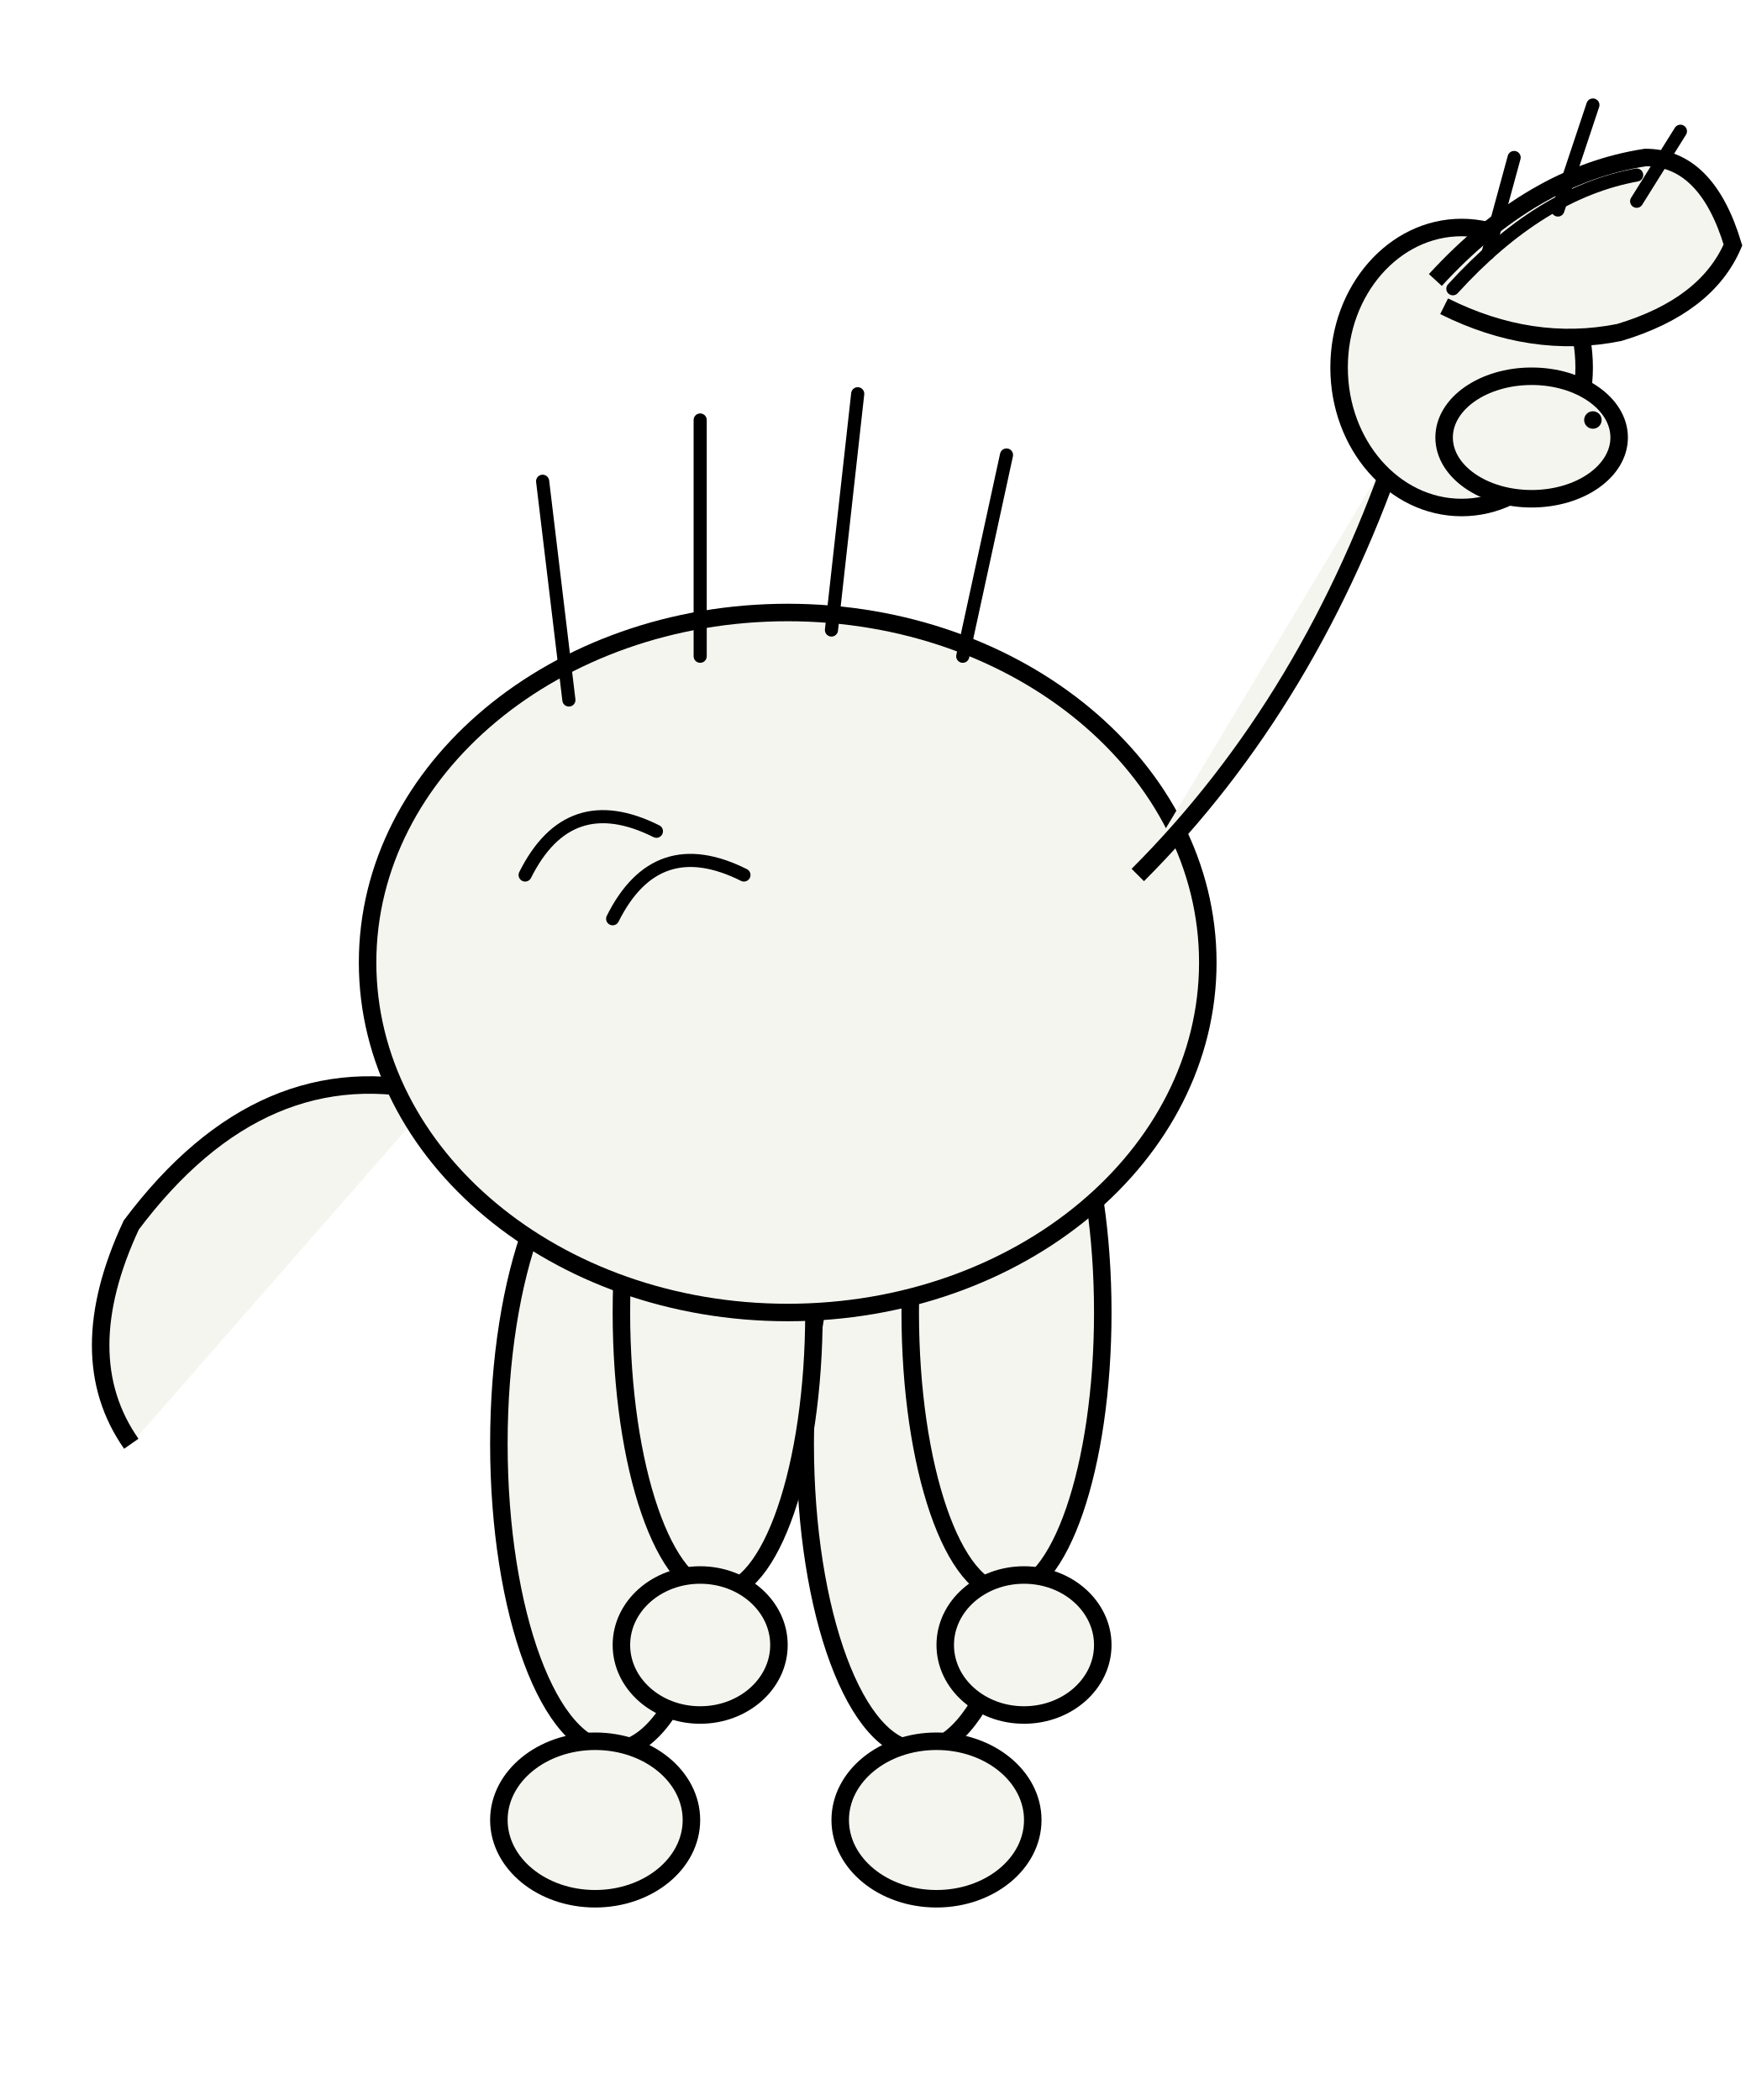
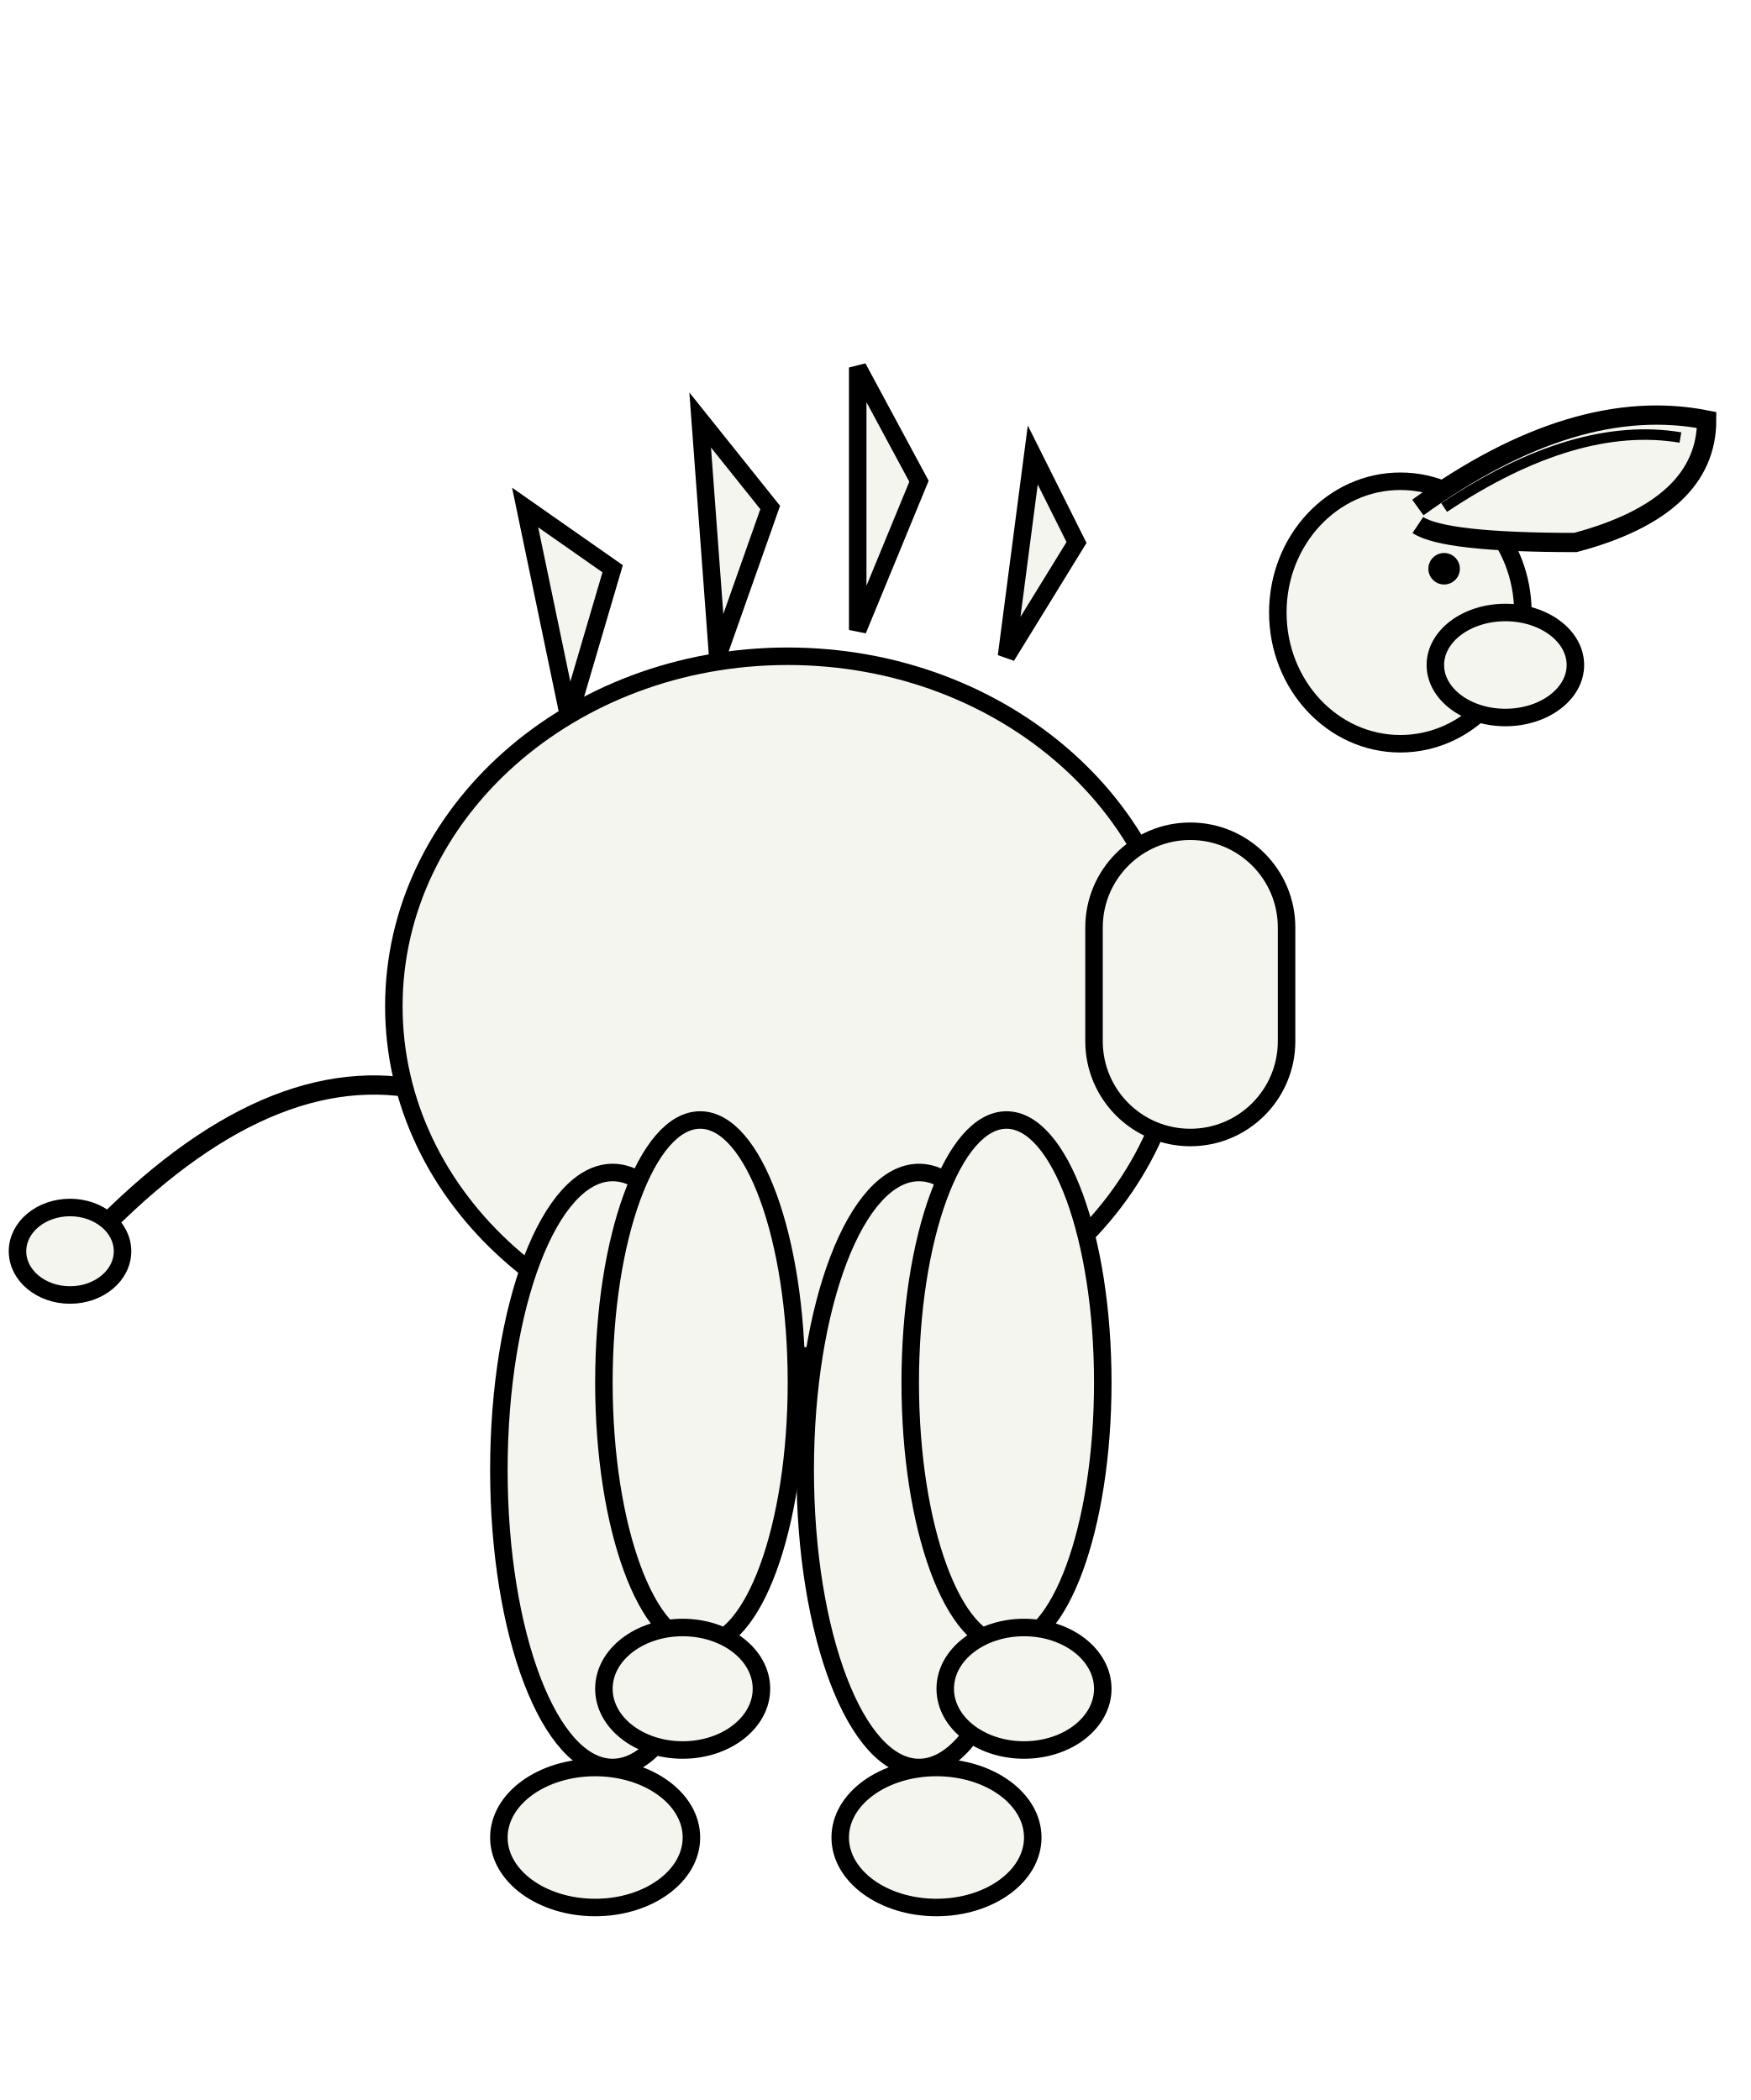
<svg xmlns="http://www.w3.org/2000/svg" viewBox="0 0 200 240" style="background-color: #f5f5f0;">
  <defs>
    <style>
-       .dino-outline { stroke: #000; stroke-width: 1.5; fill: none; stroke-linecap: round; stroke-linejoin: round; }
-       .dino-body { stroke: #000; stroke-width: 2; fill: #f5f5f0; }
+       .body { stroke: #000; stroke-width: 2; fill: #f5f5f0; }
      .crest { stroke: #000; stroke-width: 2; fill: #f5f5f0; }
    </style>
  </defs>
  <g>
-     <path d="M 50 125 Q 30 120 15 140 Q 8 155 15 165" class="dino-body" stroke-width="2.2" />
-     <ellipse cx="70" cy="165" rx="13" ry="35" class="dino-body" />
-     <ellipse cx="105" cy="165" rx="13" ry="35" class="dino-body" />
-     <ellipse cx="68" cy="208" rx="11" ry="9" class="dino-body" />
-     <ellipse cx="107" cy="208" rx="11" ry="9" class="dino-body" />
-     <ellipse cx="82" cy="150" rx="11" ry="32" class="dino-body" />
-     <ellipse cx="115" cy="150" rx="11" ry="32" class="dino-body" />
-     <ellipse cx="80" cy="188" rx="9" ry="8" class="dino-body" />
-     <ellipse cx="117" cy="188" rx="9" ry="8" class="dino-body" />
-     <ellipse cx="90" cy="110" rx="48" ry="40" class="dino-body" />
-     <path d="M 60 100 Q 65 90 75 95" class="dino-outline" stroke-width="1" />
-     <path d="M 130 100 Q 150 80 160 50" class="dino-body" stroke-width="2.2" />
-     <ellipse cx="167" cy="42" rx="14" ry="16" class="dino-body" />
-     <ellipse cx="175" cy="50" rx="10" ry="7" class="dino-body" />
-     <circle cx="170" cy="36" r="1.8" fill="#000" />
-     <circle cx="182" cy="48" r="1" fill="#000" />
-     <path d="M 164 32 Q 175 20 188 18 Q 195 18 198 28 Q 195 35 185 38 Q 175 40 165 35" class="crest" stroke-width="2.2" />
-     <path d="M 166 33 Q 176 22 187 20" class="dino-outline" stroke-width="1.5" />
-     <line x1="170" y1="29" x2="173" y2="18" class="dino-outline" stroke-width="1" />
-     <line x1="178" y1="24" x2="182" y2="12" class="dino-outline" stroke-width="1" />
-     <line x1="187" y1="23" x2="192" y2="15" class="dino-outline" stroke-width="1" />
-     <line x1="65" y1="80" x2="62" y2="55" class="dino-outline" stroke-width="1.5" />
-     <line x1="80" y1="75" x2="80" y2="48" class="dino-outline" stroke-width="1.8" />
-     <line x1="95" y1="72" x2="98" y2="45" class="dino-outline" stroke-width="1.8" />
-     <line x1="110" y1="75" x2="115" y2="52" class="dino-outline" stroke-width="1.5" />
-     <path d="M 70 105 Q 75 95 85 100" class="dino-outline" stroke-width="1" />
+     <path d="M 50 125 Q 32 120 12 140" fill="none" stroke="#000" stroke-width="2.2" />
+     <ellipse cx="8" cy="143" rx="6" ry="5" class="body" />
+     <ellipse cx="90" cy="115" rx="45" ry="40" class="body" />
+     <rect x="125" y="95" width="22" height="35" rx="11" class="body" />
+     <ellipse cx="160" cy="70" rx="14" ry="15" class="body" />
+     <path d="M 162 58 Q 180 45 195 48 Q 195 58 180 62 Q 165 62 162 60" fill="#f5f5f0" stroke="#000" stroke-width="2.2" />
+     <path d="M 165 58 Q 180 48 192 50" fill="none" stroke="#000" stroke-width="1.2" />
+     <ellipse cx="172" cy="76" rx="8" ry="6" class="body" />
+     <circle cx="165" cy="65" r="1.8" fill="#000" />
+     <ellipse cx="70" cy="168" rx="13" ry="34" class="body" />
+     <ellipse cx="105" cy="168" rx="13" ry="34" class="body" />
+     <ellipse cx="68" cy="210" rx="11" ry="8" class="body" />
+     <ellipse cx="107" cy="210" rx="11" ry="8" class="body" />
+     <ellipse cx="80" cy="158" rx="11" ry="30" class="body" />
+     <ellipse cx="115" cy="158" rx="11" ry="30" class="body" />
+     <ellipse cx="78" cy="193" rx="9" ry="7" class="body" />
+     <ellipse cx="117" cy="193" rx="9" ry="7" class="body" />
+     <polygon points="65,82 60,58 70,65" class="crest" />
+     <polygon points="82,75 80,48 88,58" class="crest" />
+     <polygon points="98,72 98,42 105,55" class="crest" />
+     <polygon points="115,75 118,52 123,62" class="crest" />
  </g>
</svg>
